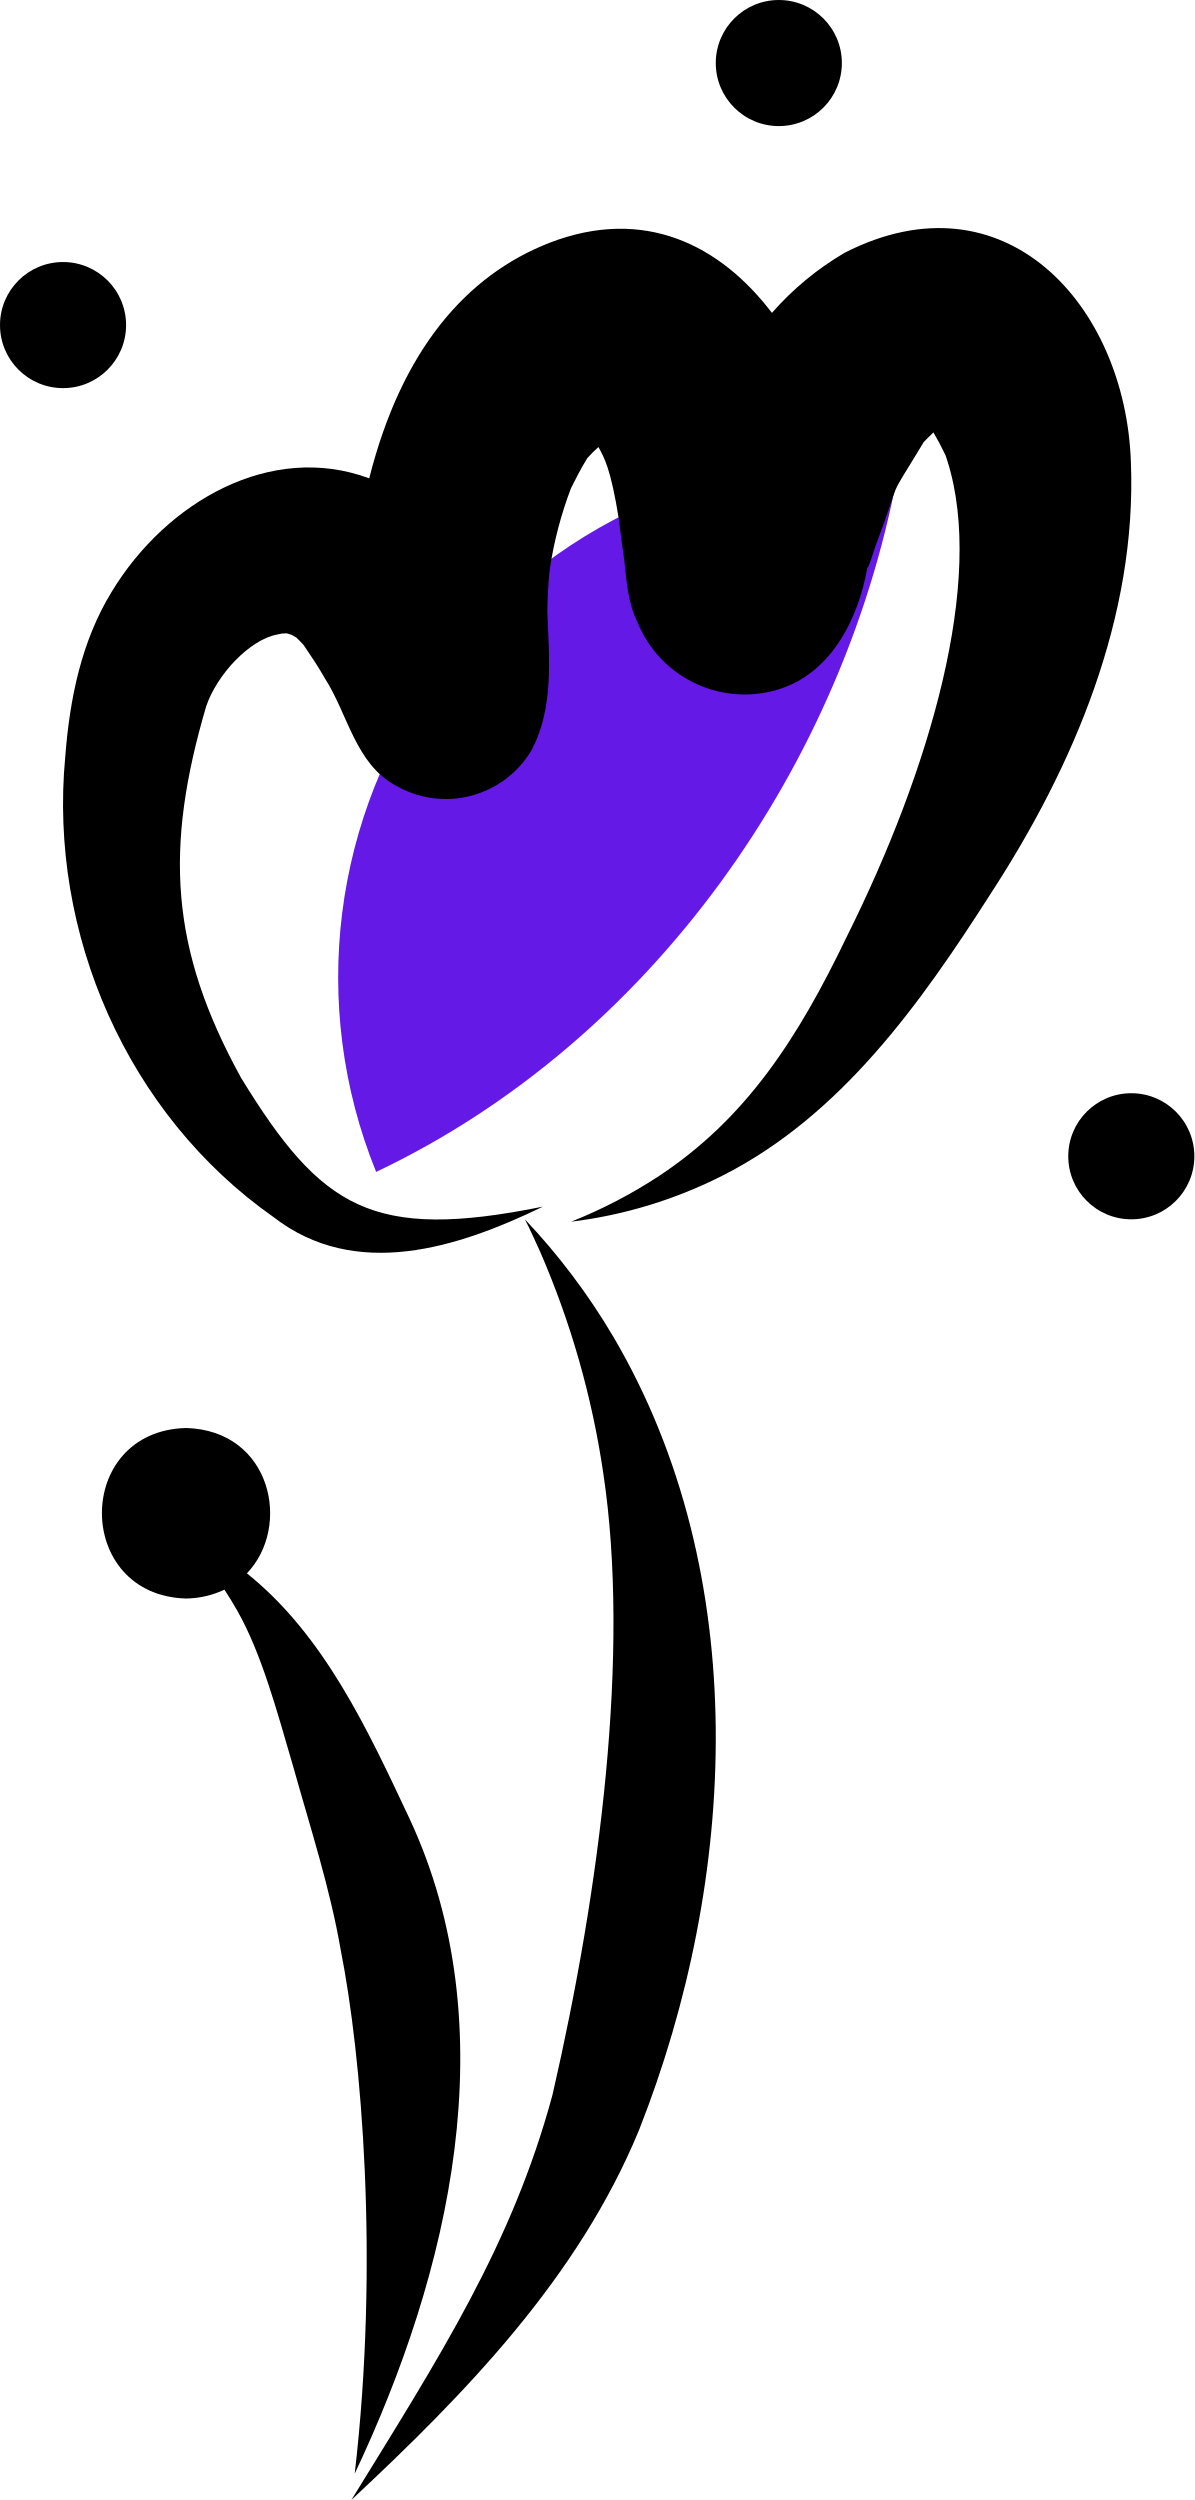
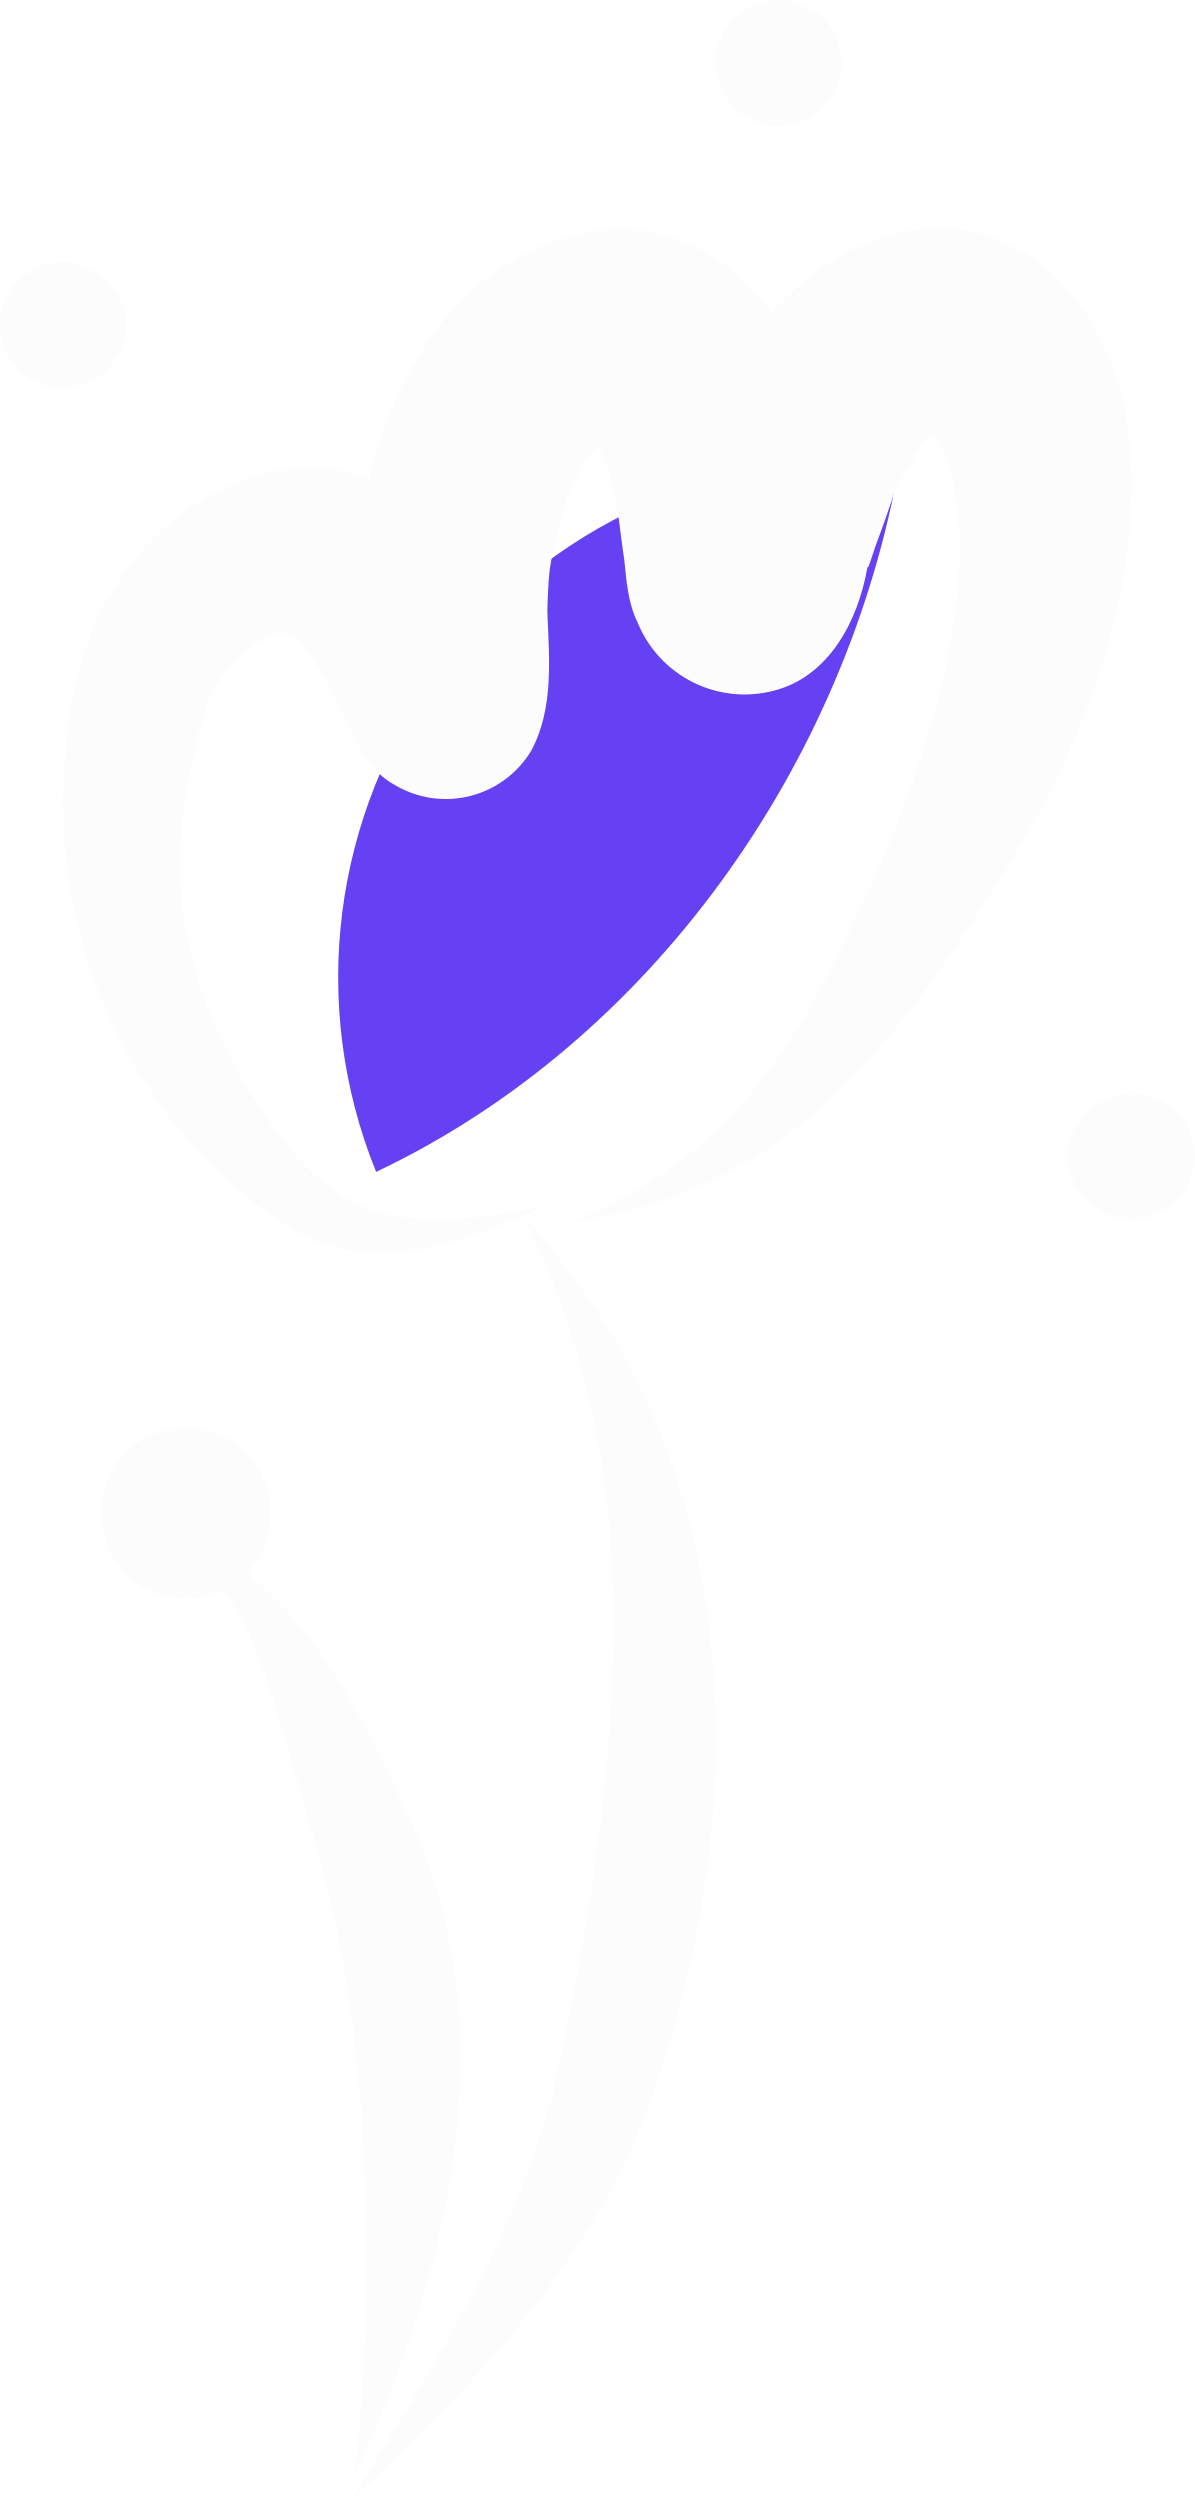
<svg xmlns="http://www.w3.org/2000/svg" data-name="Layer 1" width="143.412" height="300.189" viewBox="0 0 143.412 300.189">
-   <path d="M573.459,440.621A62.147,62.147,0,0,1,636.348,355.338C629.97,391.911,606.253,425.069,573.459,440.621Z" transform="translate(-528.294 -299.9055)" fill="#6419e6" />
-   <path d="M601.933,460.402a79.038,79.038,0,0,0-10.611-14.087c.614,1.181,1.375,2.912,1.833,3.899a104.943,104.943,0,0,1,7.576,26.573c3.262,21.569-.391,49.856-6.09,74.633-4.864,18.052-13.642,31.582-24.16,48.674,13.79-12.881,27.259-26.723,34.557-44.449C616.901,525.55,618.74,488.987,601.933,460.402Z" transform="translate(-528.294 -299.9055)" />
-   <path d="M664.084,355.324c-.665-18.831-15.185-34.843-34.351-25.078a35.407,35.407,0,0,0-8.752,7.23c-6.153-8.102-15.296-12.821-26.704-8.416-9.985,3.893-17.765,12.862-21.649,28.284-11.782-4.385-24.333,2.772-30.899,13.582-3.681,5.989-5.069,12.934-5.601,19.859-2.006,21.217,7.458,42.936,24.986,55.246,9.894,7.69,22.21,3.687,32.372-1.238-20.516,4.148-26.602.239-36.223-15.426-8.585-15.571-9.217-27.616-4.216-44.633,1.286-3.829,5.214-8.022,8.552-8.642.158-.045.322-.067.482-.103.215-.007.43-.037.645-.033.158.047.341.102.578.174.179.099.368.207.566.324.304.288.598.585.877.897.889,1.306,1.771,2.617,2.549,3.994,2.768,4.298,3.675,10.267,8.491,12.87a11.97,11.97,0,0,0,16.387-4.325c2.559-4.96,2.091-10.66,1.861-16.061-.007-.183-.012-.369-.018-.555.025-1.472.096-2.943.227-4.41.029-.26.052-.465.072-.647a46.574,46.574,0,0,1,2.541-9.69c.451-.914,1.219-2.43,1.966-3.622q.634-.693,1.328-1.324c.658,1.241,1.462,2.419,2.464,8.75.153,1.405.411,3.213.647,4.877.26,2.536.444,5.107,1.573,7.395a13.875,13.875,0,0,0,16.375,8.24c6.665-1.713,10.131-8.409,11.25-14.875.016.323.246-.284.877-2.26,3.666-9.753,1.039-4.703,5.881-12.727.397-.418.803-.815,1.161-1.152q.795,1.358,1.468,2.784c.063.193.127.39.218.679,4.534,14.387-2.127,37.072-12.047,56.989-5.95,12.401-12.145,21.909-22.567,28.817a59.113,59.113,0,0,1-10.57,5.502,54.911,54.911,0,0,0,18.116-5.504c14.282-7.223,23.83-20.697,32.239-33.858C657.244,391.875,664.842,373.954,664.084,355.324Z" transform="translate(-528.294 -299.9055)" />
-   <path d="M577.436,518.209c-4.982-10.581-10.201-21.935-19.495-29.384,5.397-5.623,2.965-17.167-7.3-17.451-13.495.334-13.459,20.104 0,20.475a11.158,11.158,0,0,0,4.602-1.064c.53.812,1.049,1.648,1.552,2.54,2.874,5.085,4.683,11.754,6.738,18.82,2.038,7.278,4.395,14.489,5.681,21.951,2.475,12.45,4.649,37.283,1.672,62.836C582.284,572.802,589.245,543.469,577.436,518.209Z" transform="translate(-528.294 -299.9055)" />
-   <circle cx="7.57" cy="39.034" r="7.57" />
-   <circle cx="93.517" cy="7.57" r="7.57" />
-   <circle cx="135.842" cy="138.84" r="7.57" />
+   <path d="M573.459,440.621A62.147,62.147,0,0,1,636.348,355.338C629.97,391.911,606.253,425.069,573.459,440.621Z" transform="translate(-528.294 -299.9055)" fill="#6541F3" />
+   <path fill="#fcfcfc" d="M601.933,460.402a79.038,79.038,0,0,0-10.611-14.087c.614,1.181,1.375,2.912,1.833,3.899a104.943,104.943,0,0,1,7.576,26.573c3.262,21.569-.391,49.856-6.09,74.633-4.864,18.052-13.642,31.582-24.16,48.674,13.79-12.881,27.259-26.723,34.557-44.449C616.901,525.55,618.74,488.987,601.933,460.402Z" transform="translate(-528.294 -299.9055)" />
+   <path fill="#fcfcfc" d="M664.084,355.324c-.665-18.831-15.185-34.843-34.351-25.078a35.407,35.407,0,0,0-8.752,7.23c-6.153-8.102-15.296-12.821-26.704-8.416-9.985,3.893-17.765,12.862-21.649,28.284-11.782-4.385-24.333,2.772-30.899,13.582-3.681,5.989-5.069,12.934-5.601,19.859-2.006,21.217,7.458,42.936,24.986,55.246,9.894,7.69,22.21,3.687,32.372-1.238-20.516,4.148-26.602.239-36.223-15.426-8.585-15.571-9.217-27.616-4.216-44.633,1.286-3.829,5.214-8.022,8.552-8.642.158-.045.322-.067.482-.103.215-.007.43-.037.645-.033.158.047.341.102.578.174.179.099.368.207.566.324.304.288.598.585.877.897.889,1.306,1.771,2.617,2.549,3.994,2.768,4.298,3.675,10.267,8.491,12.87a11.97,11.97,0,0,0,16.387-4.325c2.559-4.96,2.091-10.66,1.861-16.061-.007-.183-.012-.369-.018-.555.025-1.472.096-2.943.227-4.41.029-.26.052-.465.072-.647a46.574,46.574,0,0,1,2.541-9.69c.451-.914,1.219-2.43,1.966-3.622q.634-.693,1.328-1.324c.658,1.241,1.462,2.419,2.464,8.75.153,1.405.411,3.213.647,4.877.26,2.536.444,5.107,1.573,7.395a13.875,13.875,0,0,0,16.375,8.24c6.665-1.713,10.131-8.409,11.25-14.875.016.323.246-.284.877-2.26,3.666-9.753,1.039-4.703,5.881-12.727.397-.418.803-.815,1.161-1.152q.795,1.358,1.468,2.784c.063.193.127.39.218.679,4.534,14.387-2.127,37.072-12.047,56.989-5.95,12.401-12.145,21.909-22.567,28.817a59.113,59.113,0,0,1-10.57,5.502,54.911,54.911,0,0,0,18.116-5.504c14.282-7.223,23.83-20.697,32.239-33.858C657.244,391.875,664.842,373.954,664.084,355.324Z" transform="translate(-528.294 -299.9055)" />
+   <path fill="#fcfcfc" d="M577.436,518.209c-4.982-10.581-10.201-21.935-19.495-29.384,5.397-5.623,2.965-17.167-7.3-17.451-13.495.334-13.459,20.104 0,20.475a11.158,11.158,0,0,0,4.602-1.064c.53.812,1.049,1.648,1.552,2.54,2.874,5.085,4.683,11.754,6.738,18.82,2.038,7.278,4.395,14.489,5.681,21.951,2.475,12.45,4.649,37.283,1.672,62.836C582.284,572.802,589.245,543.469,577.436,518.209Z" transform="translate(-528.294 -299.9055)" />
+   <circle fill="#fcfcfc" cx="7.57" cy="39.034" r="7.57" />
+   <circle fill="#fcfcfc" cx="93.517" cy="7.57" r="7.57" />
+   <circle fill="#fcfcfc" cx="135.842" cy="138.84" r="7.57" />
</svg>
